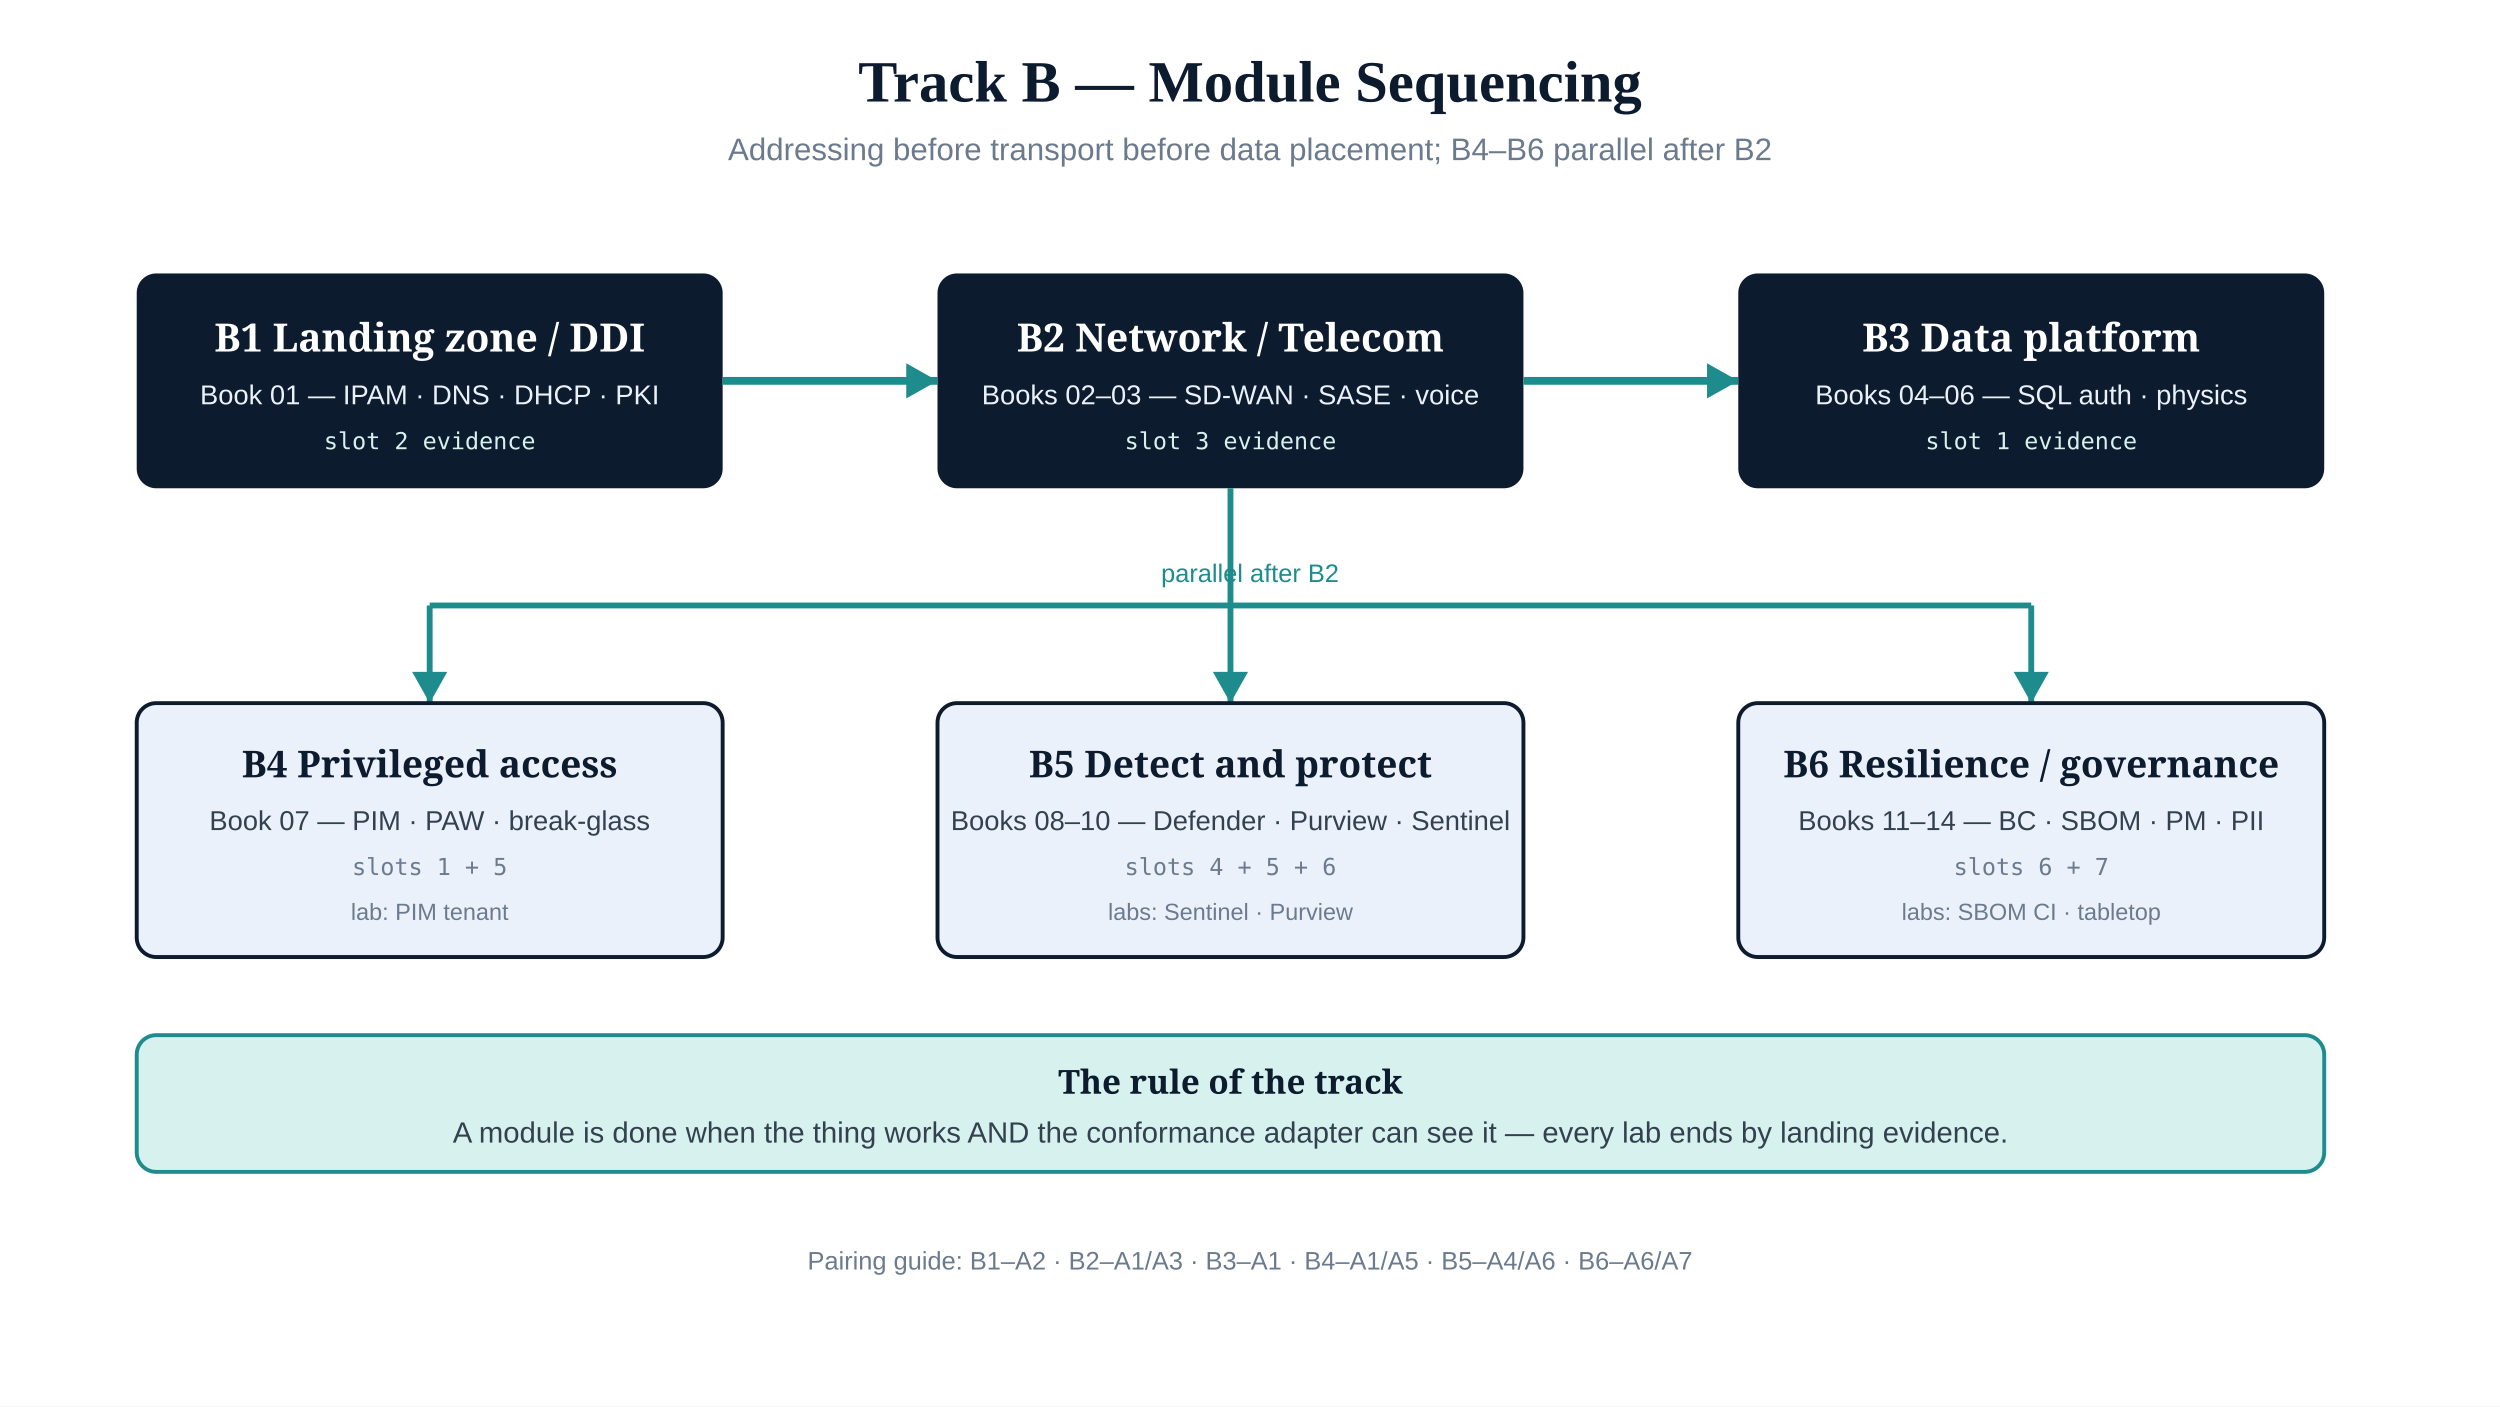
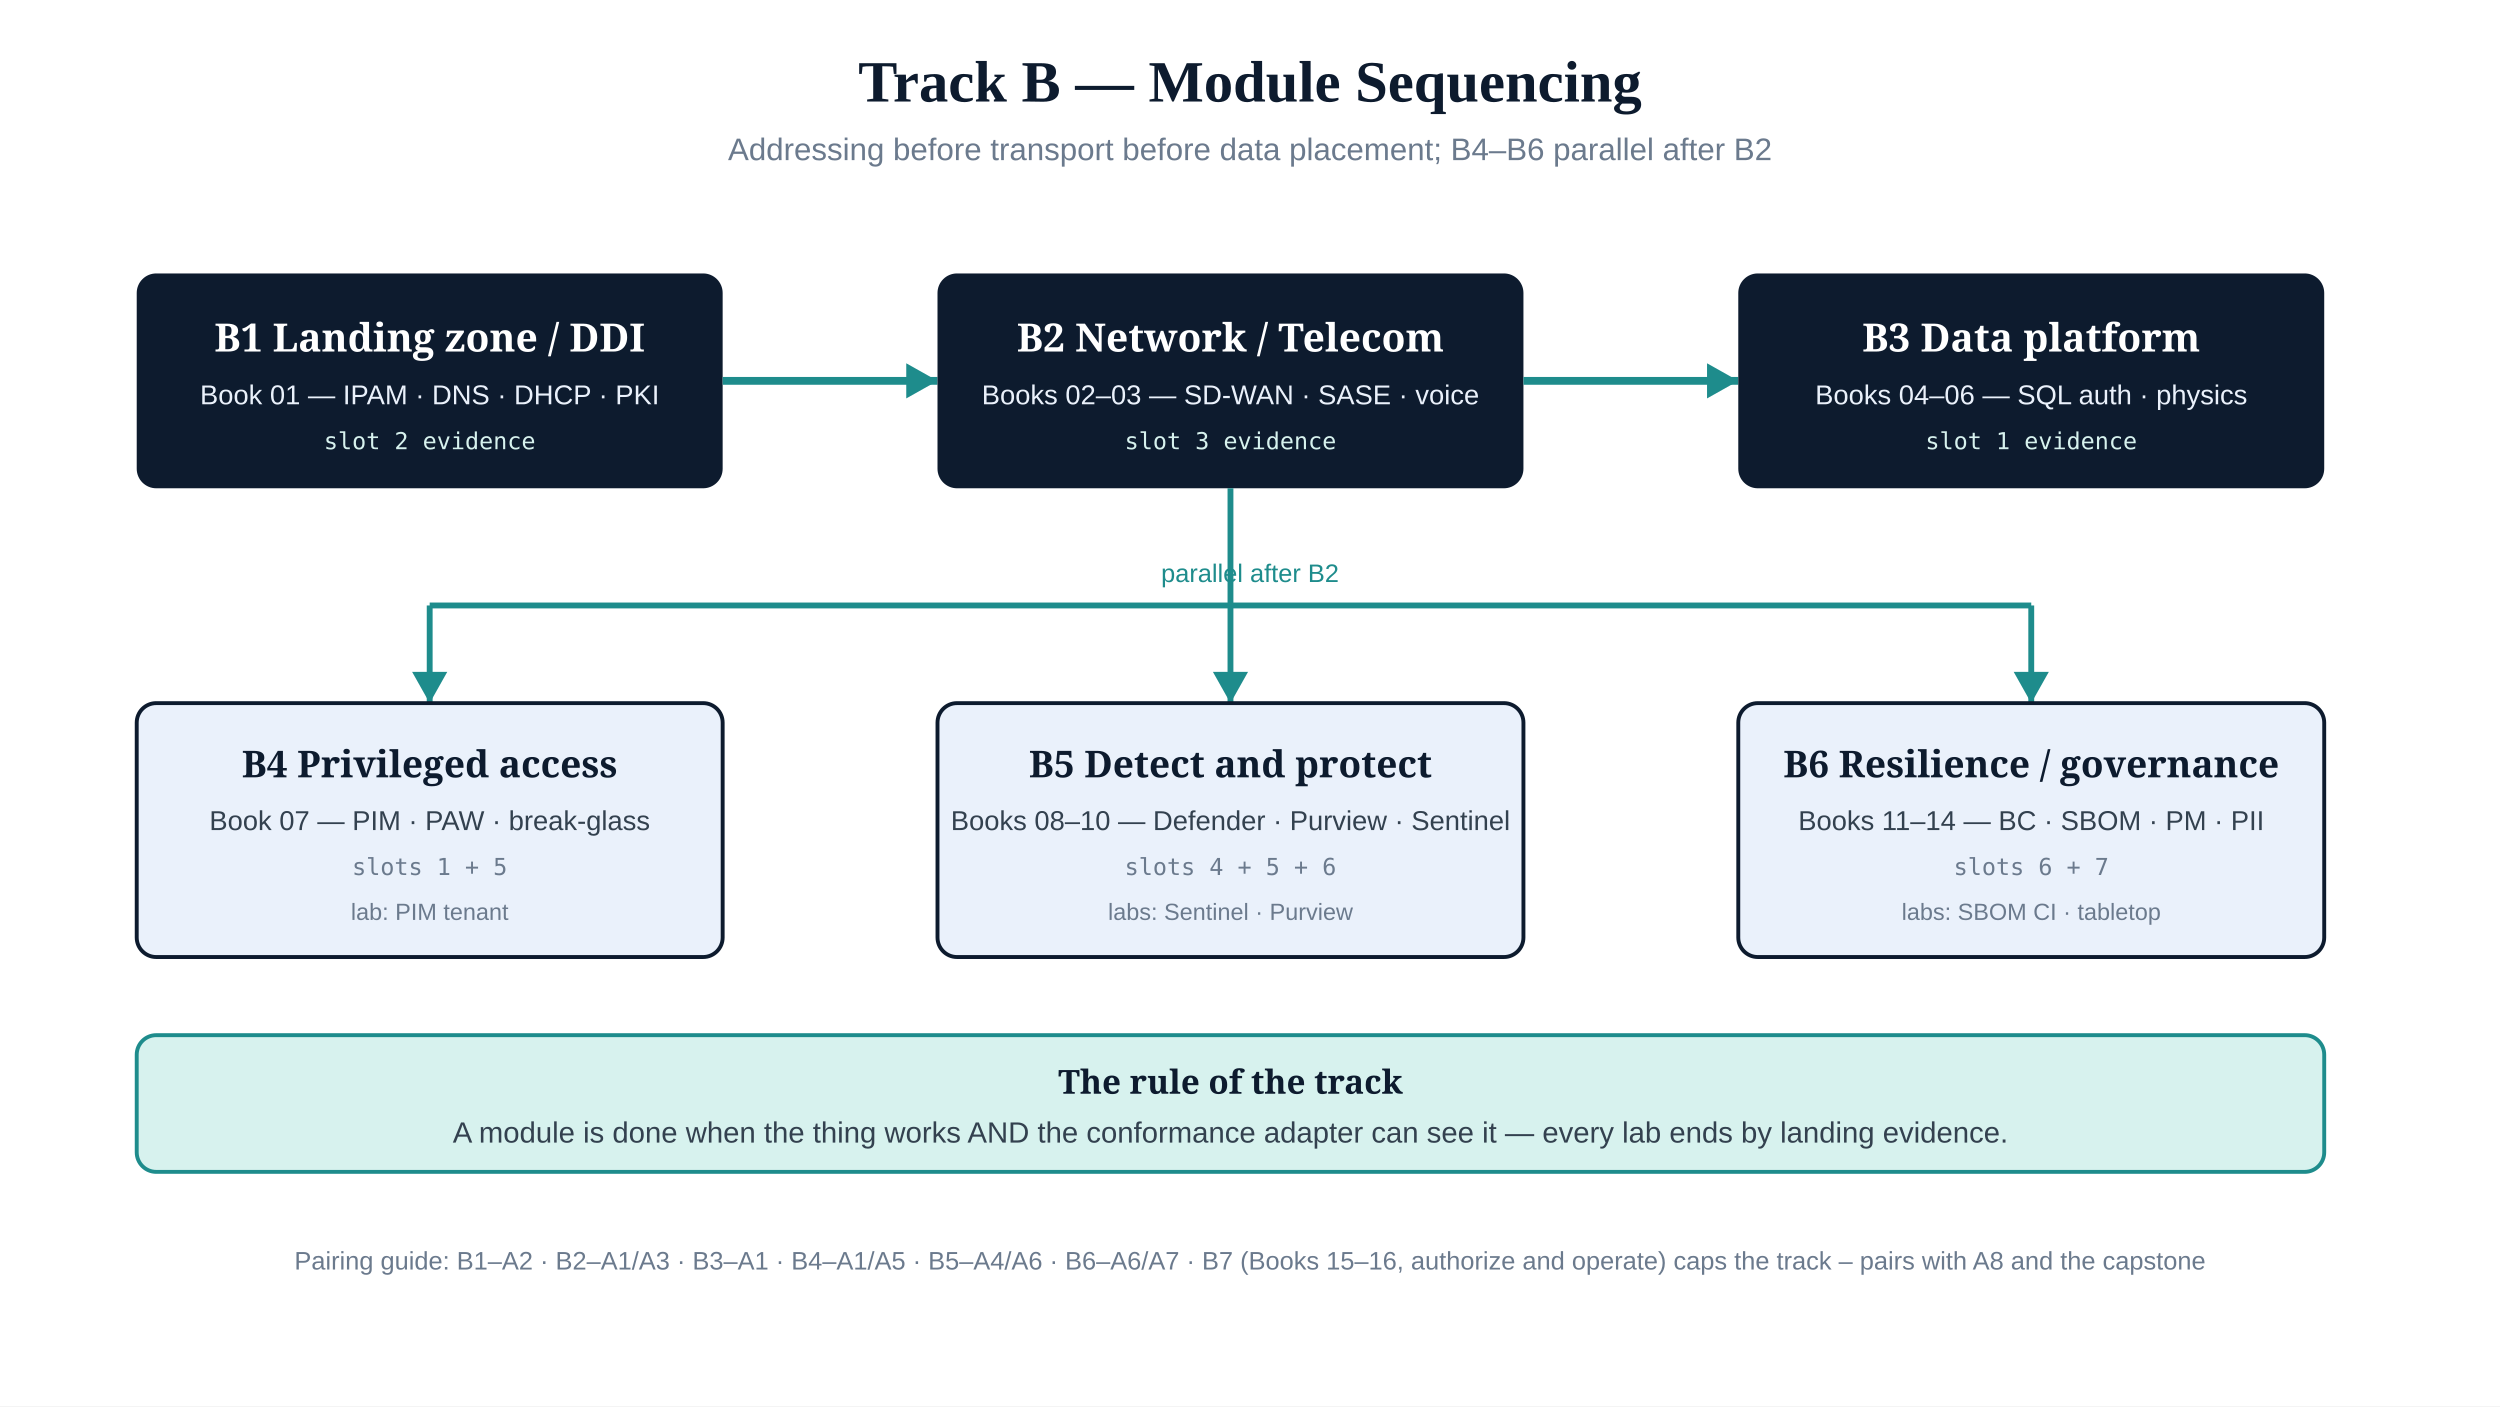
<svg xmlns="http://www.w3.org/2000/svg" viewBox="0 0 1280 720" role="img" aria-label="Track B module dependency chain: B1 to B2 to B3 in sequence, B4 through B6 parallel after B2">
  <rect x="0" y="0" width="1280" height="720" fill="#FFFFFF" />
  <text x="640" y="52" text-anchor="middle" font-family="Georgia, 'Times New Roman', serif" font-weight="bold" font-size="30" fill="#0D1B2E">Track B — Module Sequencing</text>
  <text x="640" y="82" text-anchor="middle" font-family="Arial, sans-serif" font-size="16" fill="#6B7A8D">Addressing before transport before data placement; B4–B6 parallel after B2</text>
  <rect x="70" y="140" width="300" height="110" rx="10" fill="#0D1B2E" />
  <text x="220" y="180" text-anchor="middle" font-family="Georgia, serif" font-weight="bold" font-size="20" fill="#FFFFFF">B1  Landing zone / DDI</text>
  <text x="220" y="207" text-anchor="middle" font-family="Arial, sans-serif" font-size="14" fill="#EAF1FB">Book 01 — IPAM · DNS · DHCP · PKI</text>
  <text x="220" y="230" text-anchor="middle" font-family="Consolas, monospace" font-size="12" fill="#D7F2EE">slot 2 evidence</text>
  <line x1="370" y1="195" x2="480" y2="195" stroke="#1E8C8C" stroke-width="4" />
  <polygon points="480,195 464,186 464,204" fill="#1E8C8C" />
  <rect x="480" y="140" width="300" height="110" rx="10" fill="#0D1B2E" />
  <text x="630" y="180" text-anchor="middle" font-family="Georgia, serif" font-weight="bold" font-size="20" fill="#FFFFFF">B2  Network / Telecom</text>
  <text x="630" y="207" text-anchor="middle" font-family="Arial, sans-serif" font-size="14" fill="#EAF1FB">Books 02–03 — SD-WAN · SASE · voice</text>
  <text x="630" y="230" text-anchor="middle" font-family="Consolas, monospace" font-size="12" fill="#D7F2EE">slot 3 evidence</text>
  <line x1="780" y1="195" x2="890" y2="195" stroke="#1E8C8C" stroke-width="4" />
  <polygon points="890,195 874,186 874,204" fill="#1E8C8C" />
  <rect x="890" y="140" width="300" height="110" rx="10" fill="#0D1B2E" />
  <text x="1040" y="180" text-anchor="middle" font-family="Georgia, serif" font-weight="bold" font-size="20" fill="#FFFFFF">B3  Data platform</text>
  <text x="1040" y="207" text-anchor="middle" font-family="Arial, sans-serif" font-size="14" fill="#EAF1FB">Books 04–06 — SQL auth · physics</text>
  <text x="1040" y="230" text-anchor="middle" font-family="Consolas, monospace" font-size="12" fill="#D7F2EE">slot 1 evidence</text>
  <line x1="630" y1="250" x2="630" y2="310" stroke="#1E8C8C" stroke-width="3" />
  <line x1="220" y1="310" x2="1040" y2="310" stroke="#1E8C8C" stroke-width="3" />
  <line x1="220" y1="310" x2="220" y2="360" stroke="#1E8C8C" stroke-width="3" />
  <polygon points="220,360 211,344 229,344" fill="#1E8C8C" />
  <line x1="630" y1="310" x2="630" y2="360" stroke="#1E8C8C" stroke-width="3" />
  <polygon points="630,360 621,344 639,344" fill="#1E8C8C" />
  <line x1="1040" y1="310" x2="1040" y2="360" stroke="#1E8C8C" stroke-width="3" />
  <polygon points="1040,360 1031,344 1049,344" fill="#1E8C8C" />
  <text x="640" y="298" text-anchor="middle" font-family="Arial, sans-serif" font-size="13" fill="#1E8C8C">parallel after B2</text>
  <rect x="70" y="360" width="300" height="130" rx="10" fill="#EAF1FB" stroke="#0D1B2E" stroke-width="2" />
  <text x="220" y="398" text-anchor="middle" font-family="Georgia, serif" font-weight="bold" font-size="19" fill="#0D1B2E">B4  Privileged access</text>
  <text x="220" y="425" text-anchor="middle" font-family="Arial, sans-serif" font-size="14" fill="#33414F">Book 07 — PIM · PAW · break-glass</text>
  <text x="220" y="448" text-anchor="middle" font-family="Consolas, monospace" font-size="12" fill="#6B7A8D">slots 1 + 5</text>
  <text x="220" y="471" text-anchor="middle" font-family="Arial, sans-serif" font-size="12" fill="#6B7A8D">lab: PIM tenant</text>
  <rect x="480" y="360" width="300" height="130" rx="10" fill="#EAF1FB" stroke="#0D1B2E" stroke-width="2" />
  <text x="630" y="398" text-anchor="middle" font-family="Georgia, serif" font-weight="bold" font-size="19" fill="#0D1B2E">B5  Detect and protect</text>
  <text x="630" y="425" text-anchor="middle" font-family="Arial, sans-serif" font-size="14" fill="#33414F">Books 08–10 — Defender · Purview · Sentinel</text>
  <text x="630" y="448" text-anchor="middle" font-family="Consolas, monospace" font-size="12" fill="#6B7A8D">slots 4 + 5 + 6</text>
  <text x="630" y="471" text-anchor="middle" font-family="Arial, sans-serif" font-size="12" fill="#6B7A8D">labs: Sentinel · Purview</text>
  <rect x="890" y="360" width="300" height="130" rx="10" fill="#EAF1FB" stroke="#0D1B2E" stroke-width="2" />
  <text x="1040" y="398" text-anchor="middle" font-family="Georgia, serif" font-weight="bold" font-size="19" fill="#0D1B2E">B6  Resilience / governance</text>
  <text x="1040" y="425" text-anchor="middle" font-family="Arial, sans-serif" font-size="14" fill="#33414F">Books 11–14 — BC · SBOM · PM · PII</text>
  <text x="1040" y="448" text-anchor="middle" font-family="Consolas, monospace" font-size="12" fill="#6B7A8D">slots 6 + 7</text>
  <text x="1040" y="471" text-anchor="middle" font-family="Arial, sans-serif" font-size="12" fill="#6B7A8D">labs: SBOM CI · tabletop</text>
  <rect x="70" y="530" width="1120" height="70" rx="10" fill="#D7F2EE" stroke="#1E8C8C" stroke-width="2" />
  <text x="630" y="560" text-anchor="middle" font-family="Georgia, serif" font-weight="bold" font-size="17" fill="#0D1B2E">The rule of the track</text>
  <text x="630" y="585" text-anchor="middle" font-family="Arial, sans-serif" font-size="15" fill="#33414F">A module is done when the thing works AND the conformance adapter can see it — every lab ends by landing evidence.</text>
-   <text x="640" y="650" text-anchor="middle" font-family="Arial, sans-serif" font-size="13" fill="#6B7A8D">Pairing guide: B1–A2 · B2–A1/A3 · B3–A1 · B4–A1/A5 · B5–A4/A6 · B6–A6/A7</text>
+   <text x="640" y="650" text-anchor="middle" font-family="Arial, sans-serif" font-size="13" fill="#6B7A8D">Pairing guide: B1–A2 · B2–A1/A3 · B3–A1 · B4–A1/A5 · B5–A4/A6 · B6–A6/A7 · B7 (Books 15–16, authorize and operate) caps the track – pairs with A8 and the capstone</text>
</svg>
